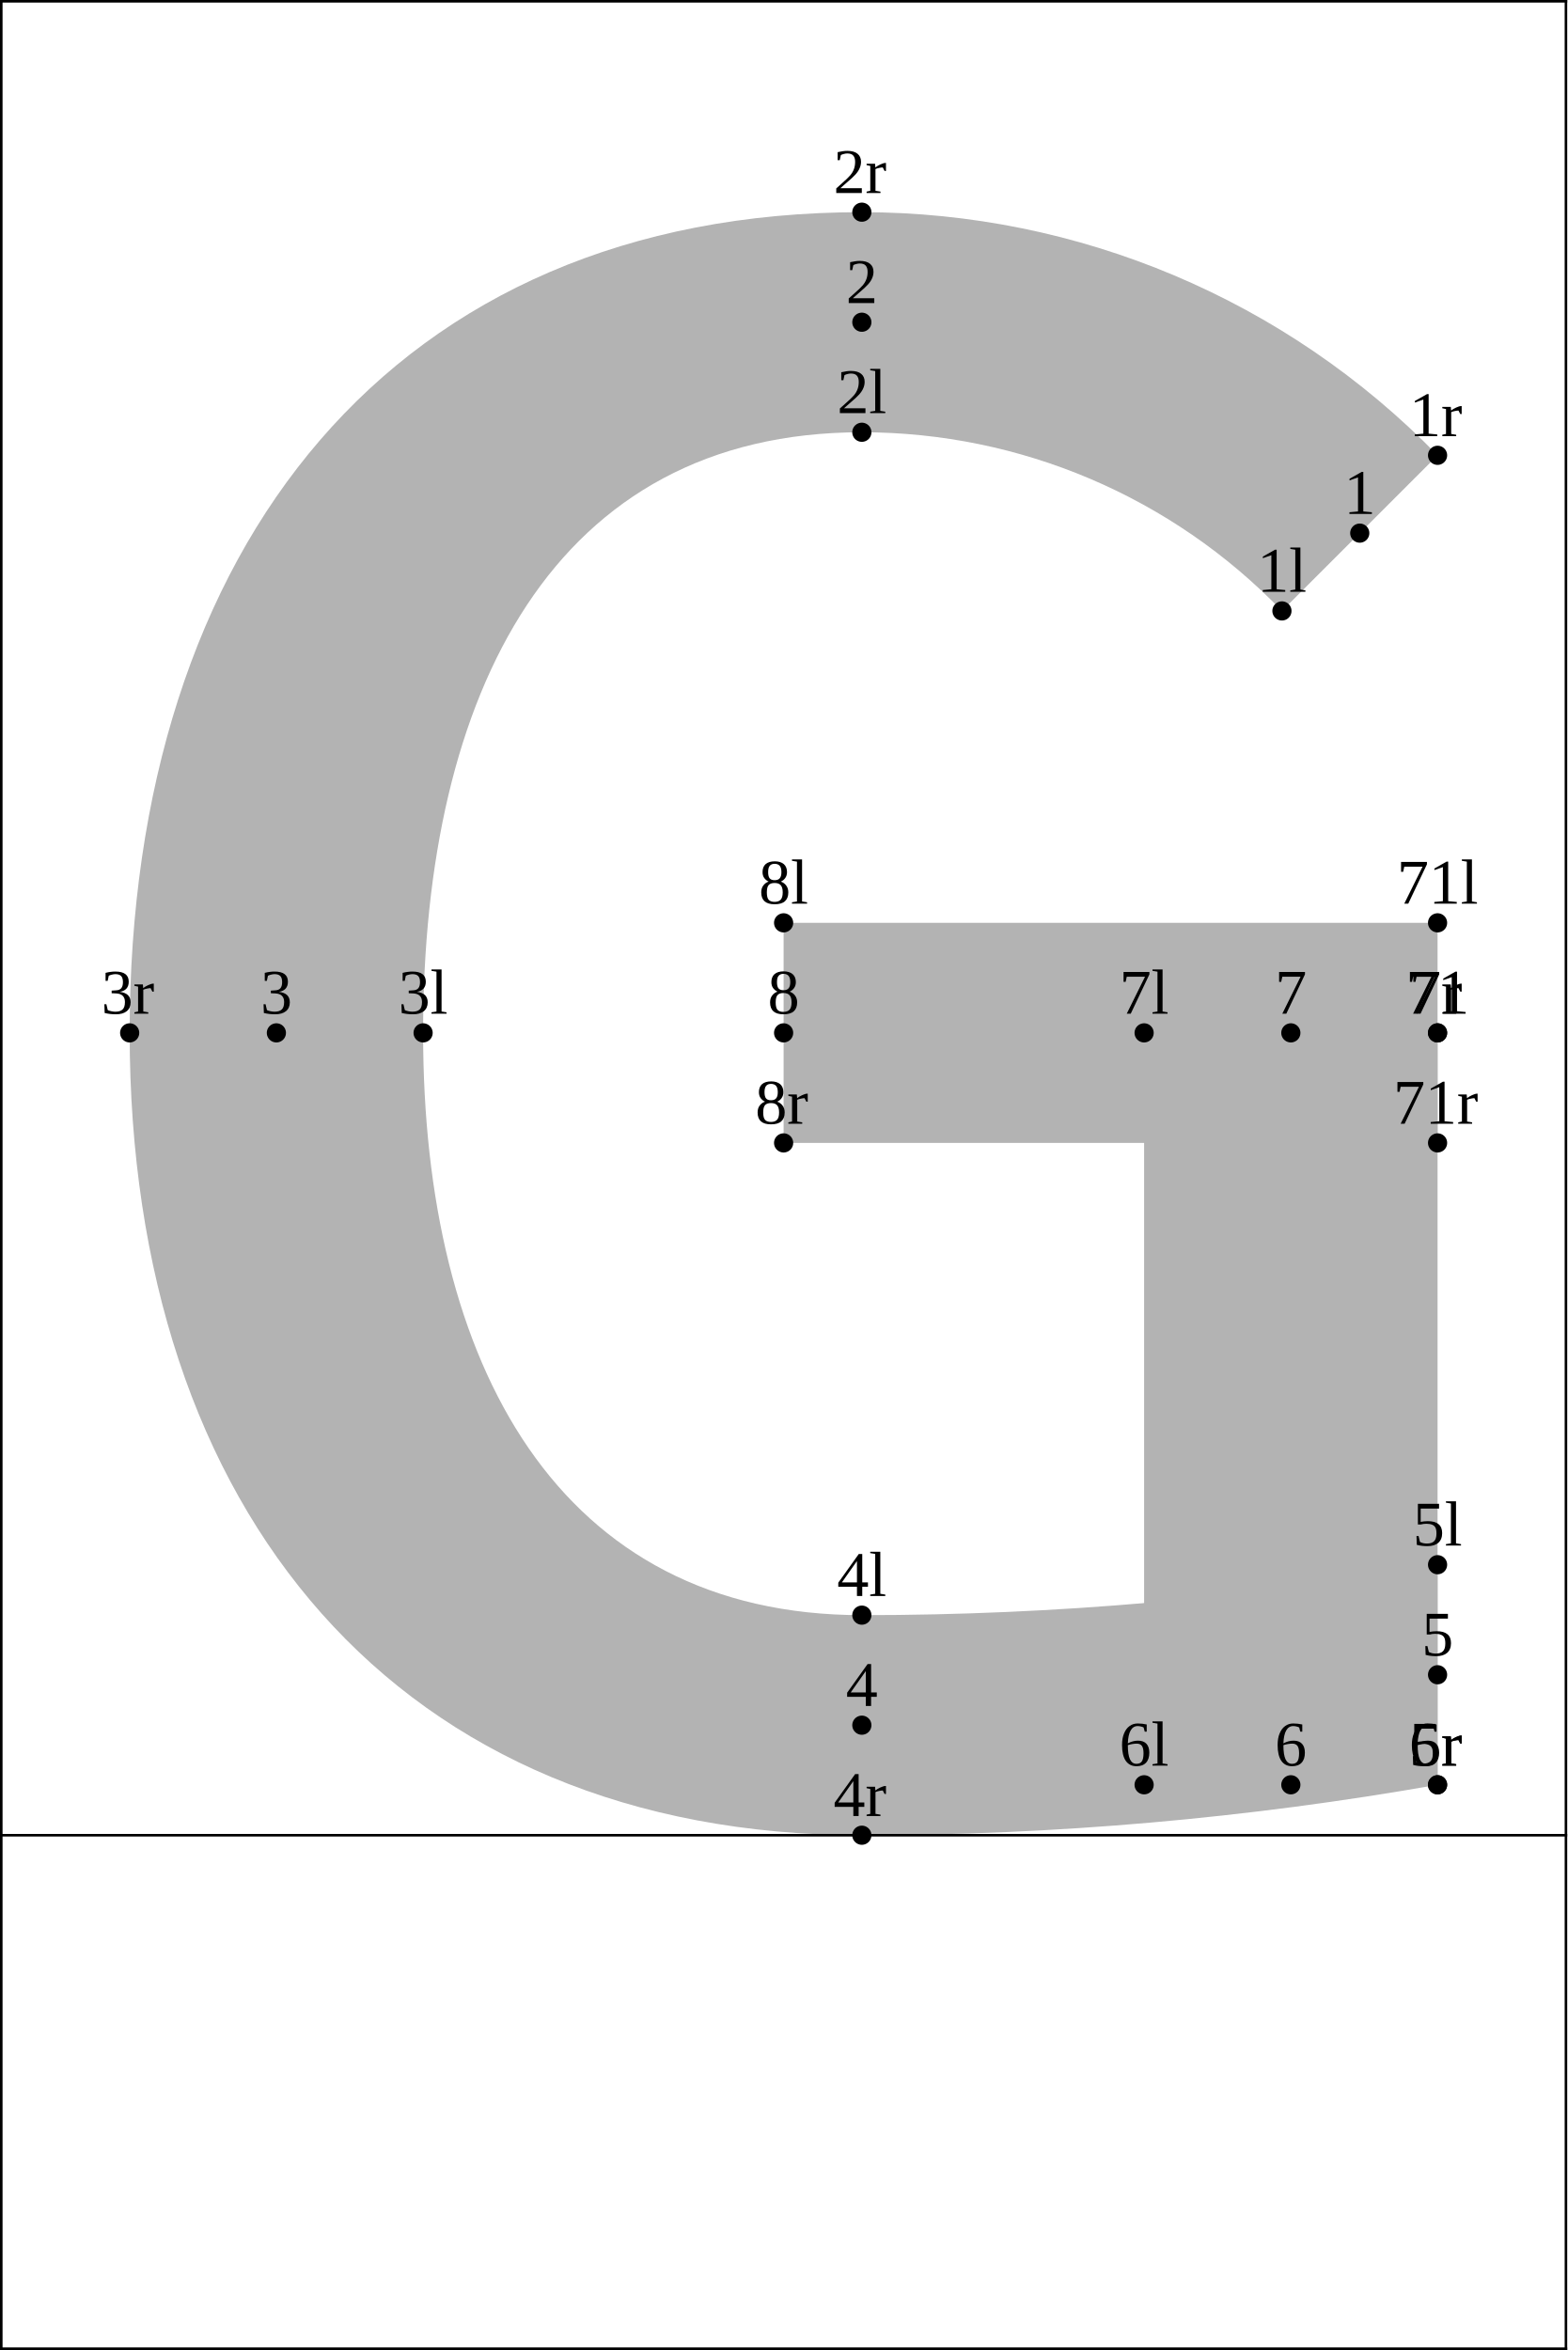
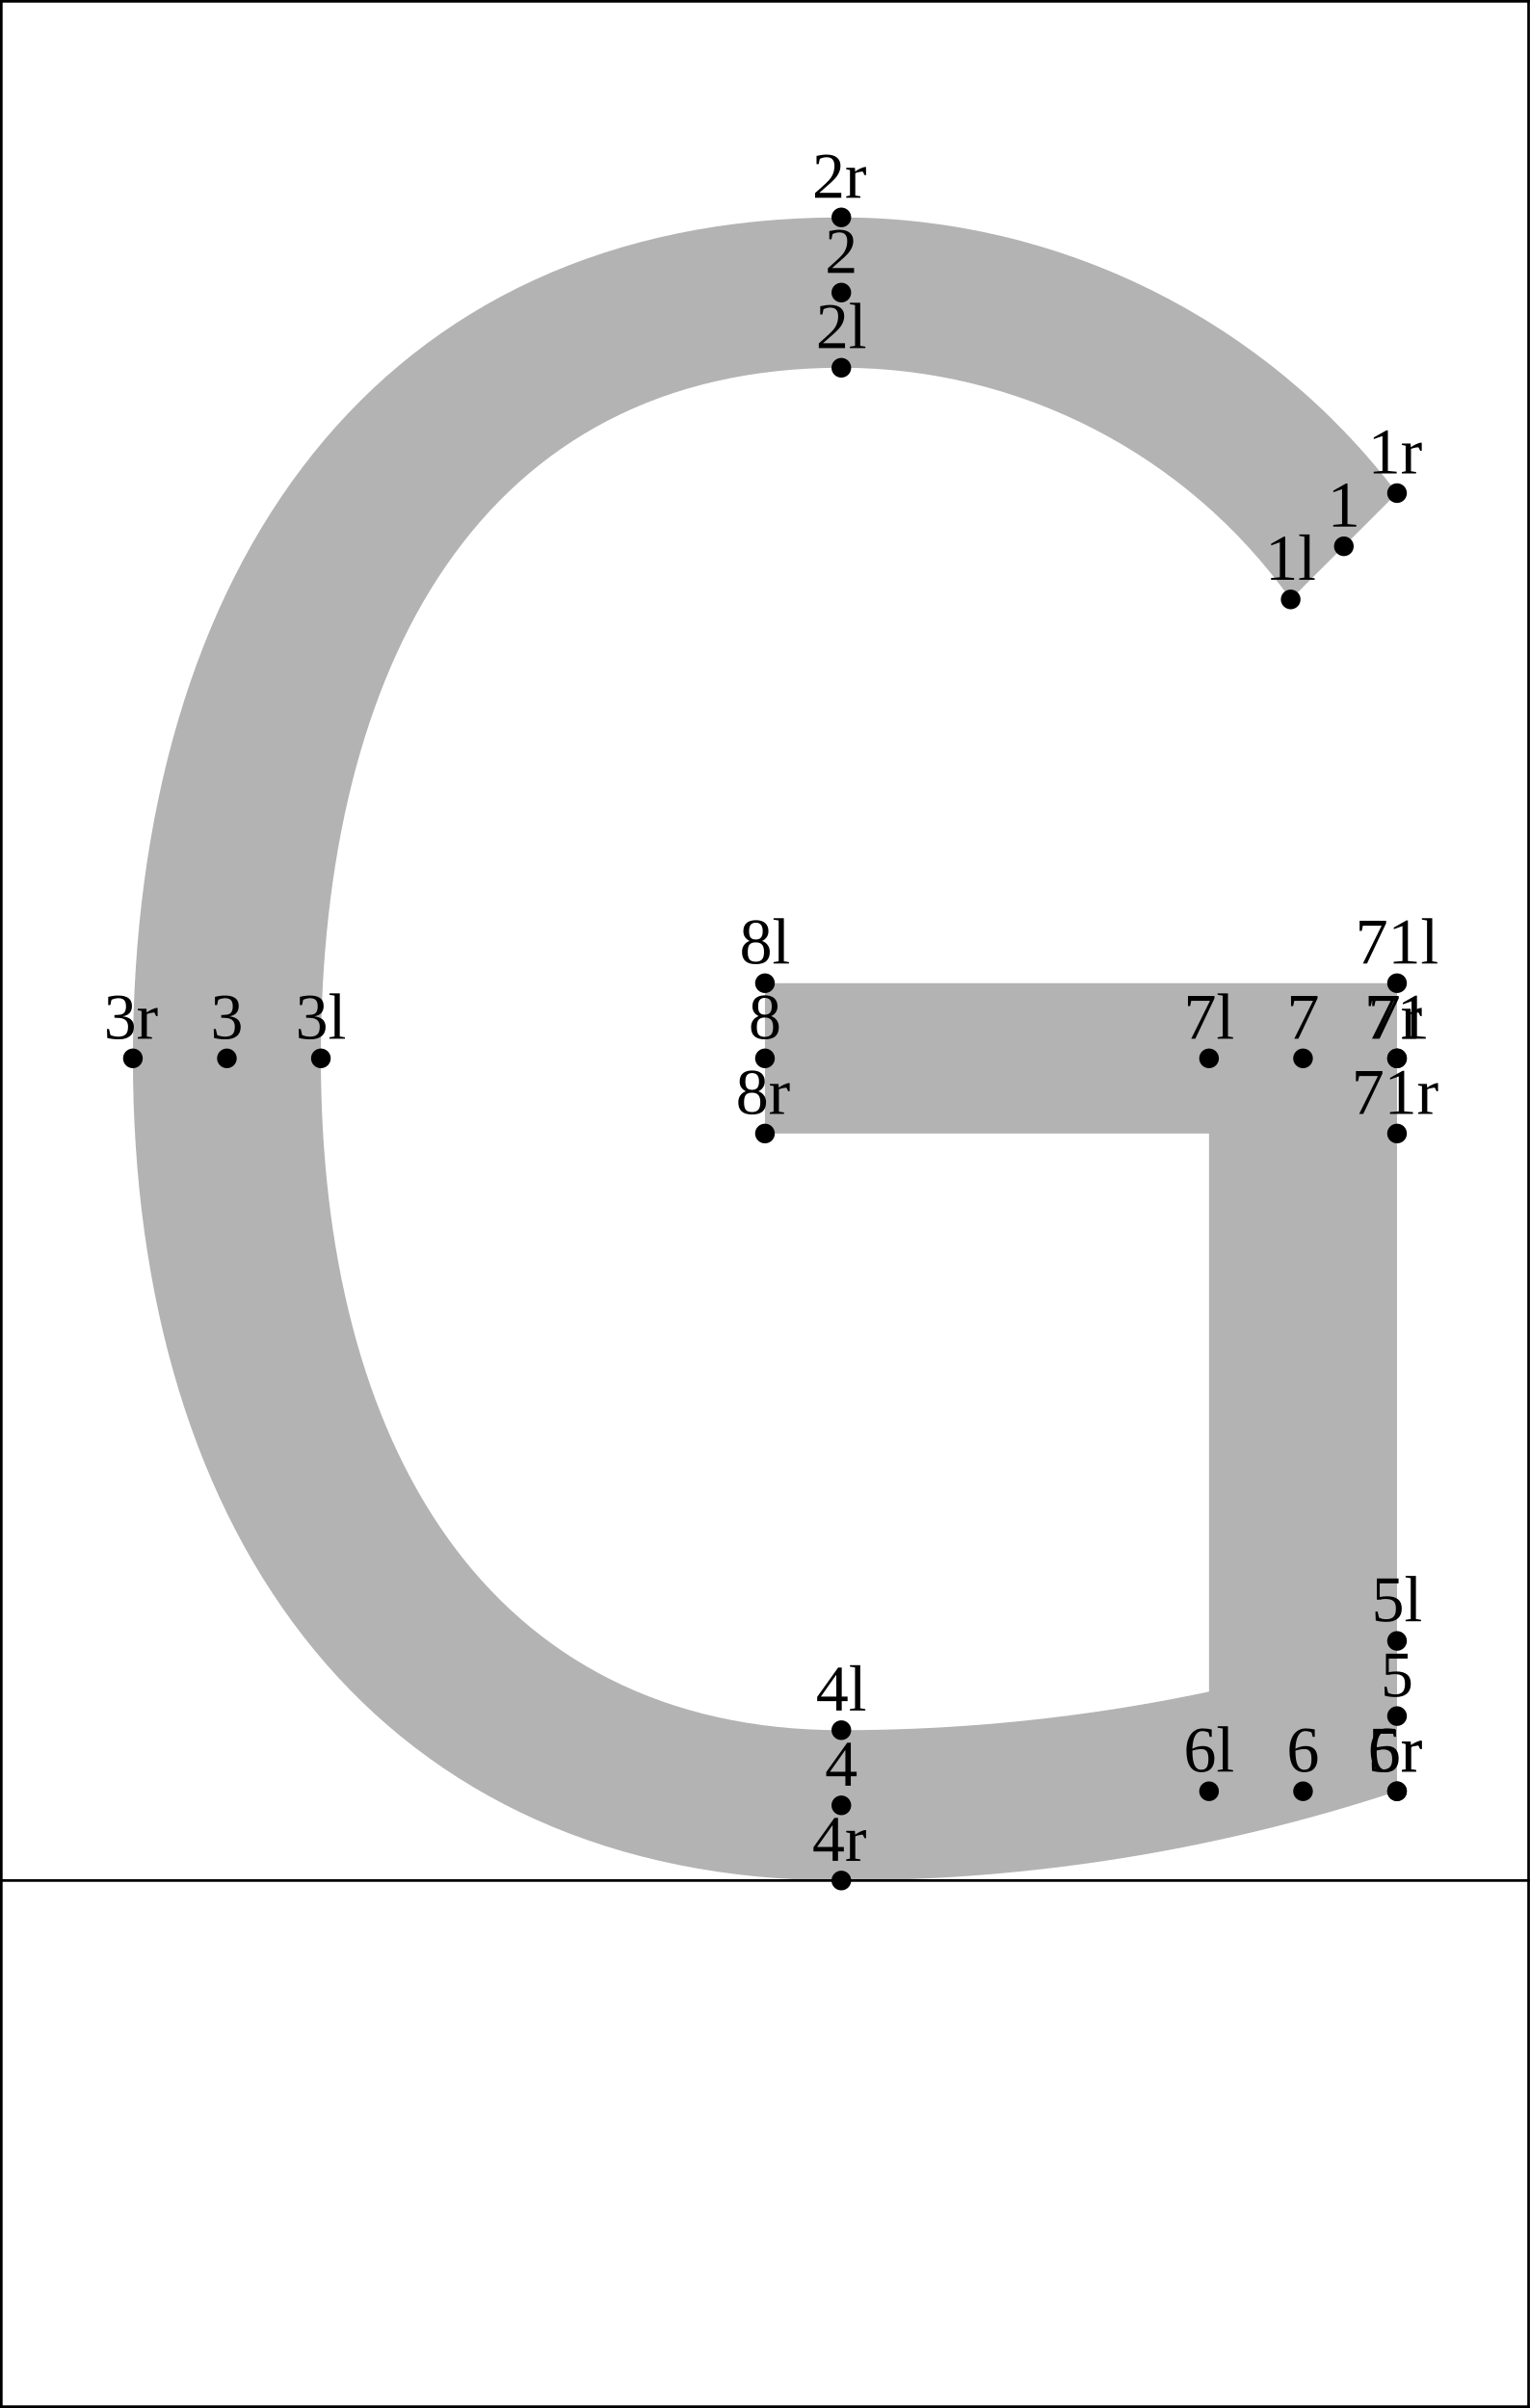
- <svg xmlns="http://www.w3.org/2000/svg" version="1.1" width="245.182" height="367.662" viewBox="0 0 245.182 367.662">
-   <path d="M200.551 95.58C183.353 77.719,159.626 67.627,134.831 67.627C86.604 67.627,66.192 108.408,66.192 161.594C66.192 213.485,87.394 252.692,134.831 252.692C165.026 252.692,195.163 250.052,224.898 244.802L224.898 279.233C195.163 284.483,165.026 287.123,134.831 287.123C62.21 287.123,20.285 236.505,20.285 161.594C20.285 85.45,61.565 33.196,134.831 33.196C168.757 33.196,201.242 46.915,224.898 71.234Z" style="fill: rgb(70%,70%,70%);stroke: none;" />
-   <path d="M178.99 279.233L178.99 161.594L224.898 161.594L224.898 279.233Z" style="fill: rgb(70%,70%,70%);stroke: none;" />
-   <path d="M224.898 144.379L122.591 144.379L122.591 178.81L224.898 178.81Z" style="fill: rgb(70%,70%,70%);stroke: none;" />
-   <g transform="translate(196.6771 92.58015)" style="fill: rgb(0%,0%,0%);">
+ <svg xmlns="http://www.w3.org/2000/svg" version="1.1" width="233.525" height="367.662" viewBox="0 0 233.525 367.662">
+   <path d="M197.01 91.522C181.215 69.329,155.659 56.15,128.42 56.15C73.514 56.15,48.977 101.533,48.977 161.594C48.977 220.367,74.282 264.17,128.42 264.17C157.238 264.17,185.872 259.569,213.241 250.541L213.241 273.495C185.872 282.523,157.238 287.123,128.42 287.123C58.253 287.123,20.285 235.352,20.285 161.594C20.285 86.58,57.567 33.196,128.42 33.196C161.719 33.196,193.103 48.771,213.241 75.292Z" style="fill: rgb(70%,70%,70%);stroke: none;" />
+   <path d="M184.548 273.495L184.548 161.594L213.241 161.594L213.241 273.495Z" style="fill: rgb(70%,70%,70%);stroke: none;" />
+   <path d="M213.241 150.117L116.763 150.117L116.763 173.071L213.241 173.071Z" style="fill: rgb(70%,70%,70%);stroke: none;" />
+   <g transform="translate(193.1355 88.52234)" style="fill: rgb(0%,0%,0%);">
    <text font-size="9.963">1l</text>
  </g>
-   <path d="M200.551 95.58l0 0" style="stroke:rgb(0%,0%,0%); stroke-width: 3;stroke-linecap: round;stroke-linejoin: round;stroke-miterlimit: 10;fill: none;" />
-   <g transform="translate(130.9567 64.62717)" style="fill: rgb(0%,0%,0%);">
+   <path d="M197.01 91.522l0 0" style="stroke:rgb(0%,0%,0%); stroke-width: 3;stroke-linecap: round;stroke-linejoin: round;stroke-miterlimit: 10;fill: none;" />
+   <g transform="translate(124.5452 53.14996)" style="fill: rgb(0%,0%,0%);">
    <text font-size="9.963">2l</text>
  </g>
-   <path d="M134.831 67.627l0 0" style="stroke:rgb(0%,0%,0%); stroke-width: 3;stroke-linecap: round;stroke-linejoin: round;stroke-miterlimit: 10;fill: none;" />
-   <g transform="translate(62.31786 158.5944)" style="fill: rgb(0%,0%,0%);">
+   <path d="M128.42 56.15l0 0" style="stroke:rgb(0%,0%,0%); stroke-width: 3;stroke-linecap: round;stroke-linejoin: round;stroke-miterlimit: 10;fill: none;" />
+   <g transform="translate(45.1026 158.5944)" style="fill: rgb(0%,0%,0%);">
    <text font-size="9.963">3l</text>
  </g>
-   <path d="M66.192 161.594l0 0" style="stroke:rgb(0%,0%,0%); stroke-width: 3;stroke-linecap: round;stroke-linejoin: round;stroke-miterlimit: 10;fill: none;" />
-   <g transform="translate(130.9567 249.6923)" style="fill: rgb(0%,0%,0%);">
+   <path d="M48.977 161.594l0 0" style="stroke:rgb(0%,0%,0%); stroke-width: 3;stroke-linecap: round;stroke-linejoin: round;stroke-miterlimit: 10;fill: none;" />
+   <g transform="translate(124.5452 261.1695)" style="fill: rgb(0%,0%,0%);">
    <text font-size="9.963">4l</text>
  </g>
-   <path d="M134.831 252.692l0 0" style="stroke:rgb(0%,0%,0%); stroke-width: 3;stroke-linecap: round;stroke-linejoin: round;stroke-miterlimit: 10;fill: none;" />
-   <g transform="translate(221.0235 241.8024)" style="fill: rgb(0%,0%,0%);">
+   <path d="M128.42 264.17l0 0" style="stroke:rgb(0%,0%,0%); stroke-width: 3;stroke-linecap: round;stroke-linejoin: round;stroke-miterlimit: 10;fill: none;" />
+   <g transform="translate(209.3663 247.541)" style="fill: rgb(0%,0%,0%);">
    <text font-size="9.963">5l</text>
  </g>
-   <path d="M224.898 244.802l0 0" style="stroke:rgb(0%,0%,0%); stroke-width: 3;stroke-linecap: round;stroke-linejoin: round;stroke-miterlimit: 10;fill: none;" />
-   <g transform="translate(175.1158 276.2335)" style="fill: rgb(0%,0%,0%);">
+   <path d="M213.241 250.541l0 0" style="stroke:rgb(0%,0%,0%); stroke-width: 3;stroke-linecap: round;stroke-linejoin: round;stroke-miterlimit: 10;fill: none;" />
+   <g transform="translate(180.6739 270.4949)" style="fill: rgb(0%,0%,0%);">
    <text font-size="9.963">6l</text>
  </g>
-   <path d="M178.99 279.233l0 0" style="stroke:rgb(0%,0%,0%); stroke-width: 3;stroke-linecap: round;stroke-linejoin: round;stroke-miterlimit: 10;fill: none;" />
-   <g transform="translate(175.1158 158.5944)" style="fill: rgb(0%,0%,0%);">
+   <path d="M184.548 273.495l0 0" style="stroke:rgb(0%,0%,0%); stroke-width: 3;stroke-linecap: round;stroke-linejoin: round;stroke-miterlimit: 10;fill: none;" />
+   <g transform="translate(180.6739 158.5944)" style="fill: rgb(0%,0%,0%);">
    <text font-size="9.963">7l</text>
  </g>
-   <path d="M178.99 161.594l0 0" style="stroke:rgb(0%,0%,0%); stroke-width: 3;stroke-linecap: round;stroke-linejoin: round;stroke-miterlimit: 10;fill: none;" />
-   <g transform="translate(118.7168 141.3789)" style="fill: rgb(0%,0%,0%);">
+   <path d="M184.548 161.594l0 0" style="stroke:rgb(0%,0%,0%); stroke-width: 3;stroke-linecap: round;stroke-linejoin: round;stroke-miterlimit: 10;fill: none;" />
+   <g transform="translate(112.8882 147.1175)" style="fill: rgb(0%,0%,0%);">
    <text font-size="9.963">8l</text>
  </g>
-   <path d="M122.591 144.379l0 0" style="stroke:rgb(0%,0%,0%); stroke-width: 3;stroke-linecap: round;stroke-linejoin: round;stroke-miterlimit: 10;fill: none;" />
-   <g transform="translate(218.5329 141.3789)" style="fill: rgb(0%,0%,0%);">
+   <path d="M116.763 150.117l0 0" style="stroke:rgb(0%,0%,0%); stroke-width: 3;stroke-linecap: round;stroke-linejoin: round;stroke-miterlimit: 10;fill: none;" />
+   <g transform="translate(206.8756 147.1175)" style="fill: rgb(0%,0%,0%);">
    <text font-size="9.963">71l</text>
  </g>
-   <path d="M224.898 144.379l0 0" style="stroke:rgb(0%,0%,0%); stroke-width: 3;stroke-linecap: round;stroke-linejoin: round;stroke-miterlimit: 10;fill: none;" />
-   <g transform="translate(210.234 80.40694)" style="fill: rgb(0%,0%,0%);">
+   <path d="M213.241 150.117l0 0" style="stroke:rgb(0%,0%,0%); stroke-width: 3;stroke-linecap: round;stroke-linejoin: round;stroke-miterlimit: 10;fill: none;" />
+   <g transform="translate(202.6346 80.40694)" style="fill: rgb(0%,0%,0%);">
    <text font-size="9.963">1</text>
  </g>
-   <path d="M212.725 83.407l0 0" style="stroke:rgb(0%,0%,0%); stroke-width: 3;stroke-linecap: round;stroke-linejoin: round;stroke-miterlimit: 10;fill: none;" />
-   <g transform="translate(132.3404 47.41164)" style="fill: rgb(0%,0%,0%);">
+   <path d="M205.125 83.407l0 0" style="stroke:rgb(0%,0%,0%); stroke-width: 3;stroke-linecap: round;stroke-linejoin: round;stroke-miterlimit: 10;fill: none;" />
+   <g transform="translate(125.9289 41.67305)" style="fill: rgb(0%,0%,0%);">
    <text font-size="9.963">2</text>
  </g>
-   <path d="M134.831 50.412l0 0" style="stroke:rgb(0%,0%,0%); stroke-width: 3;stroke-linecap: round;stroke-linejoin: round;stroke-miterlimit: 10;fill: none;" />
-   <g transform="translate(40.74771 158.5944)" style="fill: rgb(0%,0%,0%);">
+   <path d="M128.42 44.673l0 0" style="stroke:rgb(0%,0%,0%); stroke-width: 3;stroke-linecap: round;stroke-linejoin: round;stroke-miterlimit: 10;fill: none;" />
+   <g transform="translate(32.14009 158.5944)" style="fill: rgb(0%,0%,0%);">
    <text font-size="9.963">3</text>
  </g>
-   <path d="M43.238 161.594l0 0" style="stroke:rgb(0%,0%,0%); stroke-width: 3;stroke-linecap: round;stroke-linejoin: round;stroke-miterlimit: 10;fill: none;" />
-   <g transform="translate(132.3404 266.9078)" style="fill: rgb(0%,0%,0%);">
+   <path d="M34.631 161.594l0 0" style="stroke:rgb(0%,0%,0%); stroke-width: 3;stroke-linecap: round;stroke-linejoin: round;stroke-miterlimit: 10;fill: none;" />
+   <g transform="translate(125.9289 272.6464)" style="fill: rgb(0%,0%,0%);">
    <text font-size="9.963">4</text>
  </g>
-   <path d="M134.831 269.908l0 0" style="stroke:rgb(0%,0%,0%); stroke-width: 3;stroke-linecap: round;stroke-linejoin: round;stroke-miterlimit: 10;fill: none;" />
-   <g transform="translate(222.4072 259.0179)" style="fill: rgb(0%,0%,0%);">
+   <path d="M128.42 275.646l0 0" style="stroke:rgb(0%,0%,0%); stroke-width: 3;stroke-linecap: round;stroke-linejoin: round;stroke-miterlimit: 10;fill: none;" />
+   <g transform="translate(210.75 259.0179)" style="fill: rgb(0%,0%,0%);">
    <text font-size="9.963">5</text>
  </g>
-   <path d="M224.898 262.018l0 0" style="stroke:rgb(0%,0%,0%); stroke-width: 3;stroke-linecap: round;stroke-linejoin: round;stroke-miterlimit: 10;fill: none;" />
-   <g transform="translate(199.4534 276.2335)" style="fill: rgb(0%,0%,0%);">
+   <path d="M213.241 262.018l0 0" style="stroke:rgb(0%,0%,0%); stroke-width: 3;stroke-linecap: round;stroke-linejoin: round;stroke-miterlimit: 10;fill: none;" />
+   <g transform="translate(196.4038 270.4949)" style="fill: rgb(0%,0%,0%);">
    <text font-size="9.963">6</text>
  </g>
-   <path d="M201.944 279.233l0 0" style="stroke:rgb(0%,0%,0%); stroke-width: 3;stroke-linecap: round;stroke-linejoin: round;stroke-miterlimit: 10;fill: none;" />
-   <g transform="translate(199.4534 158.5944)" style="fill: rgb(0%,0%,0%);">
+   <path d="M198.894 273.495l0 0" style="stroke:rgb(0%,0%,0%); stroke-width: 3;stroke-linecap: round;stroke-linejoin: round;stroke-miterlimit: 10;fill: none;" />
+   <g transform="translate(196.4038 158.5944)" style="fill: rgb(0%,0%,0%);">
    <text font-size="9.963">7</text>
  </g>
-   <path d="M201.944 161.594l0 0" style="stroke:rgb(0%,0%,0%); stroke-width: 3;stroke-linecap: round;stroke-linejoin: round;stroke-miterlimit: 10;fill: none;" />
-   <g transform="translate(120.1006 158.5944)" style="fill: rgb(0%,0%,0%);">
+   <path d="M198.894 161.594l0 0" style="stroke:rgb(0%,0%,0%); stroke-width: 3;stroke-linecap: round;stroke-linejoin: round;stroke-miterlimit: 10;fill: none;" />
+   <g transform="translate(114.2719 158.5944)" style="fill: rgb(0%,0%,0%);">
    <text font-size="9.963">8</text>
  </g>
-   <path d="M122.591 161.594l0 0" style="stroke:rgb(0%,0%,0%); stroke-width: 3;stroke-linecap: round;stroke-linejoin: round;stroke-miterlimit: 10;fill: none;" />
-   <g transform="translate(219.9166 158.5944)" style="fill: rgb(0%,0%,0%);">
+   <path d="M116.763 161.594l0 0" style="stroke:rgb(0%,0%,0%); stroke-width: 3;stroke-linecap: round;stroke-linejoin: round;stroke-miterlimit: 10;fill: none;" />
+   <g transform="translate(208.2593 158.5944)" style="fill: rgb(0%,0%,0%);">
    <text font-size="9.963">71</text>
  </g>
-   <path d="M224.898 161.594l0 0" style="stroke:rgb(0%,0%,0%); stroke-width: 3;stroke-linecap: round;stroke-linejoin: round;stroke-miterlimit: 10;fill: none;" />
-   <g transform="translate(220.4562 68.2337)" style="fill: rgb(0%,0%,0%);">
+   <path d="M213.241 161.594l0 0" style="stroke:rgb(0%,0%,0%); stroke-width: 3;stroke-linecap: round;stroke-linejoin: round;stroke-miterlimit: 10;fill: none;" />
+   <g transform="translate(208.799 72.29152)" style="fill: rgb(0%,0%,0%);">
    <text font-size="9.963">1r</text>
  </g>
-   <path d="M224.898 71.234l0 0" style="stroke:rgb(0%,0%,0%); stroke-width: 3;stroke-linecap: round;stroke-linejoin: round;stroke-miterlimit: 10;fill: none;" />
-   <g transform="translate(130.3894 30.19612)" style="fill: rgb(0%,0%,0%);">
+   <path d="M213.241 75.292l0 0" style="stroke:rgb(0%,0%,0%); stroke-width: 3;stroke-linecap: round;stroke-linejoin: round;stroke-miterlimit: 10;fill: none;" />
+   <g transform="translate(123.9779 30.19612)" style="fill: rgb(0%,0%,0%);">
    <text font-size="9.963">2r</text>
  </g>
-   <path d="M134.831 33.196l0 0" style="stroke:rgb(0%,0%,0%); stroke-width: 3;stroke-linecap: round;stroke-linejoin: round;stroke-miterlimit: 10;fill: none;" />
+   <path d="M128.42 33.196l0 0" style="stroke:rgb(0%,0%,0%); stroke-width: 3;stroke-linecap: round;stroke-linejoin: round;stroke-miterlimit: 10;fill: none;" />
  <g transform="translate(15.84283 158.5944)" style="fill: rgb(0%,0%,0%);">
    <text font-size="9.963">3r</text>
  </g>
  <path d="M20.285 161.594l0 0" style="stroke:rgb(0%,0%,0%); stroke-width: 3;stroke-linecap: round;stroke-linejoin: round;stroke-miterlimit: 10;fill: none;" />
-   <g transform="translate(130.3894 284.1234)" style="fill: rgb(0%,0%,0%);">
+   <g transform="translate(123.9779 284.1234)" style="fill: rgb(0%,0%,0%);">
    <text font-size="9.963">4r</text>
  </g>
-   <path d="M134.831 287.123l0 0" style="stroke:rgb(0%,0%,0%); stroke-width: 3;stroke-linecap: round;stroke-linejoin: round;stroke-miterlimit: 10;fill: none;" />
-   <g transform="translate(220.4562 276.2335)" style="fill: rgb(0%,0%,0%);">
+   <path d="M128.42 287.123l0 0" style="stroke:rgb(0%,0%,0%); stroke-width: 3;stroke-linecap: round;stroke-linejoin: round;stroke-miterlimit: 10;fill: none;" />
+   <g transform="translate(208.799 270.4949)" style="fill: rgb(0%,0%,0%);">
    <text font-size="9.963">5r</text>
  </g>
-   <path d="M224.898 279.233l0 0" style="stroke:rgb(0%,0%,0%); stroke-width: 3;stroke-linecap: round;stroke-linejoin: round;stroke-miterlimit: 10;fill: none;" />
-   <g transform="translate(220.4562 276.2335)" style="fill: rgb(0%,0%,0%);">
+   <path d="M213.241 273.495l0 0" style="stroke:rgb(0%,0%,0%); stroke-width: 3;stroke-linecap: round;stroke-linejoin: round;stroke-miterlimit: 10;fill: none;" />
+   <g transform="translate(208.799 270.4949)" style="fill: rgb(0%,0%,0%);">
    <text font-size="9.963">6r</text>
  </g>
-   <path d="M224.898 279.233l0 0" style="stroke:rgb(0%,0%,0%); stroke-width: 3;stroke-linecap: round;stroke-linejoin: round;stroke-miterlimit: 10;fill: none;" />
-   <g transform="translate(220.4562 158.5944)" style="fill: rgb(0%,0%,0%);">
+   <path d="M213.241 273.495l0 0" style="stroke:rgb(0%,0%,0%); stroke-width: 3;stroke-linecap: round;stroke-linejoin: round;stroke-miterlimit: 10;fill: none;" />
+   <g transform="translate(208.799 158.5944)" style="fill: rgb(0%,0%,0%);">
    <text font-size="9.963">7r</text>
  </g>
-   <path d="M224.898 161.594l0 0" style="stroke:rgb(0%,0%,0%); stroke-width: 3;stroke-linecap: round;stroke-linejoin: round;stroke-miterlimit: 10;fill: none;" />
-   <g transform="translate(118.1495 175.8099)" style="fill: rgb(0%,0%,0%);">
+   <path d="M213.241 161.594l0 0" style="stroke:rgb(0%,0%,0%); stroke-width: 3;stroke-linecap: round;stroke-linejoin: round;stroke-miterlimit: 10;fill: none;" />
+   <g transform="translate(112.3209 170.0713)" style="fill: rgb(0%,0%,0%);">
    <text font-size="9.963">8r</text>
  </g>
-   <path d="M122.591 178.81l0 0" style="stroke:rgb(0%,0%,0%); stroke-width: 3;stroke-linecap: round;stroke-linejoin: round;stroke-miterlimit: 10;fill: none;" />
-   <g transform="translate(217.9655 175.8099)" style="fill: rgb(0%,0%,0%);">
+   <path d="M116.763 173.071l0 0" style="stroke:rgb(0%,0%,0%); stroke-width: 3;stroke-linecap: round;stroke-linejoin: round;stroke-miterlimit: 10;fill: none;" />
+   <g transform="translate(206.3083 170.0713)" style="fill: rgb(0%,0%,0%);">
    <text font-size="9.963">71r</text>
  </g>
-   <path d="M224.898 178.81l0 0" style="stroke:rgb(0%,0%,0%); stroke-width: 3;stroke-linecap: round;stroke-linejoin: round;stroke-miterlimit: 10;fill: none;" />
-   <path d="M0.2 287.123L244.982 287.123" style="stroke:rgb(0%,0%,0%); stroke-width: 0.4;stroke-linecap: square;stroke-linejoin: round;stroke-miterlimit: 10;fill: none;" />
-   <path d="M0.2 0.2L244.982 0.2" style="stroke:rgb(0%,0%,0%); stroke-width: 0.4;stroke-linecap: square;stroke-linejoin: round;stroke-miterlimit: 10;fill: none;" />
-   <path d="M0.2 367.462L244.982 367.462" style="stroke:rgb(0%,0%,0%); stroke-width: 0.4;stroke-linecap: square;stroke-linejoin: round;stroke-miterlimit: 10;fill: none;" />
+   <path d="M213.241 173.071l0 0" style="stroke:rgb(0%,0%,0%); stroke-width: 3;stroke-linecap: round;stroke-linejoin: round;stroke-miterlimit: 10;fill: none;" />
+   <path d="M0.2 287.123L233.325 287.123" style="stroke:rgb(0%,0%,0%); stroke-width: 0.4;stroke-linecap: square;stroke-linejoin: round;stroke-miterlimit: 10;fill: none;" />
+   <path d="M0.2 0.2L233.325 0.2" style="stroke:rgb(0%,0%,0%); stroke-width: 0.4;stroke-linecap: square;stroke-linejoin: round;stroke-miterlimit: 10;fill: none;" />
+   <path d="M0.2 367.462L233.325 367.462" style="stroke:rgb(0%,0%,0%); stroke-width: 0.4;stroke-linecap: square;stroke-linejoin: round;stroke-miterlimit: 10;fill: none;" />
  <path d="M0.2 367.462L0.2 0.2" style="stroke:rgb(0%,0%,0%); stroke-width: 0.4;stroke-linecap: square;stroke-linejoin: round;stroke-miterlimit: 10;fill: none;" />
-   <path d="M244.982 367.462L244.982 0.2" style="stroke:rgb(0%,0%,0%); stroke-width: 0.4;stroke-linecap: square;stroke-linejoin: round;stroke-miterlimit: 10;fill: none;" />
+   <path d="M233.325 367.462L233.325 0.2" style="stroke:rgb(0%,0%,0%); stroke-width: 0.4;stroke-linecap: square;stroke-linejoin: round;stroke-miterlimit: 10;fill: none;" />
</svg>
